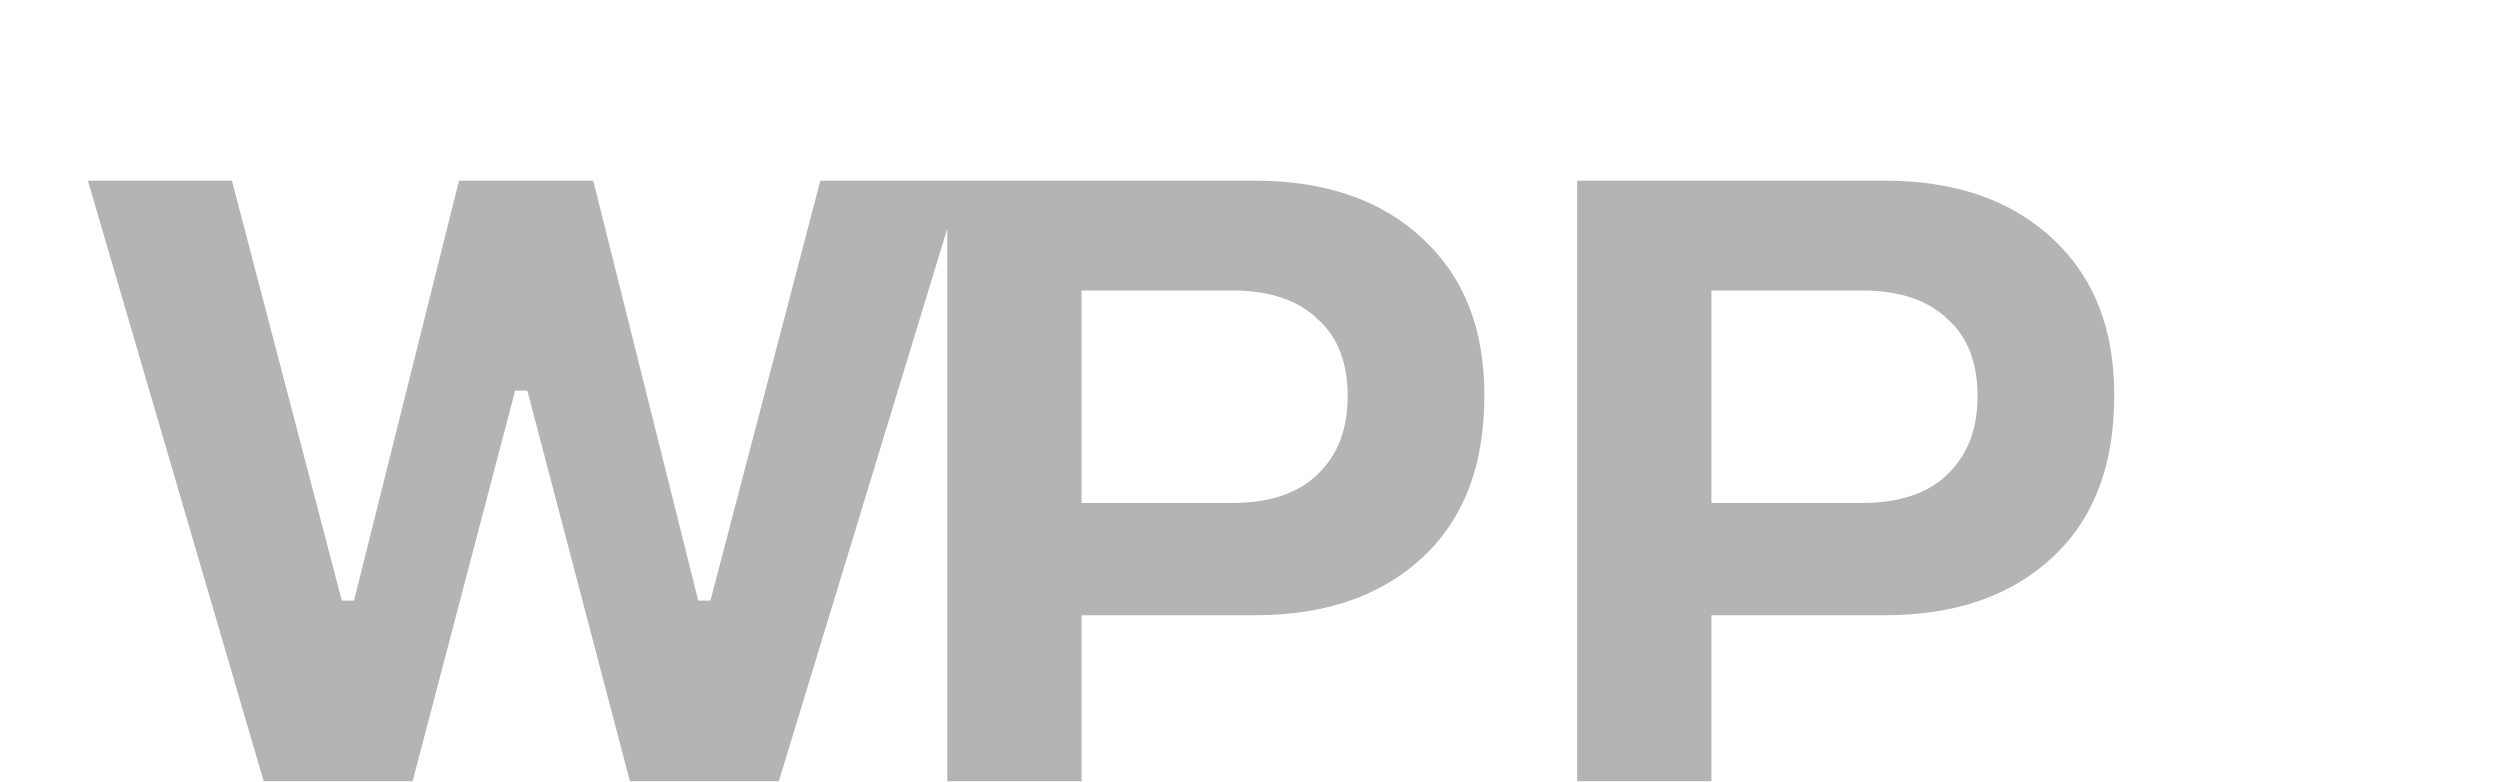
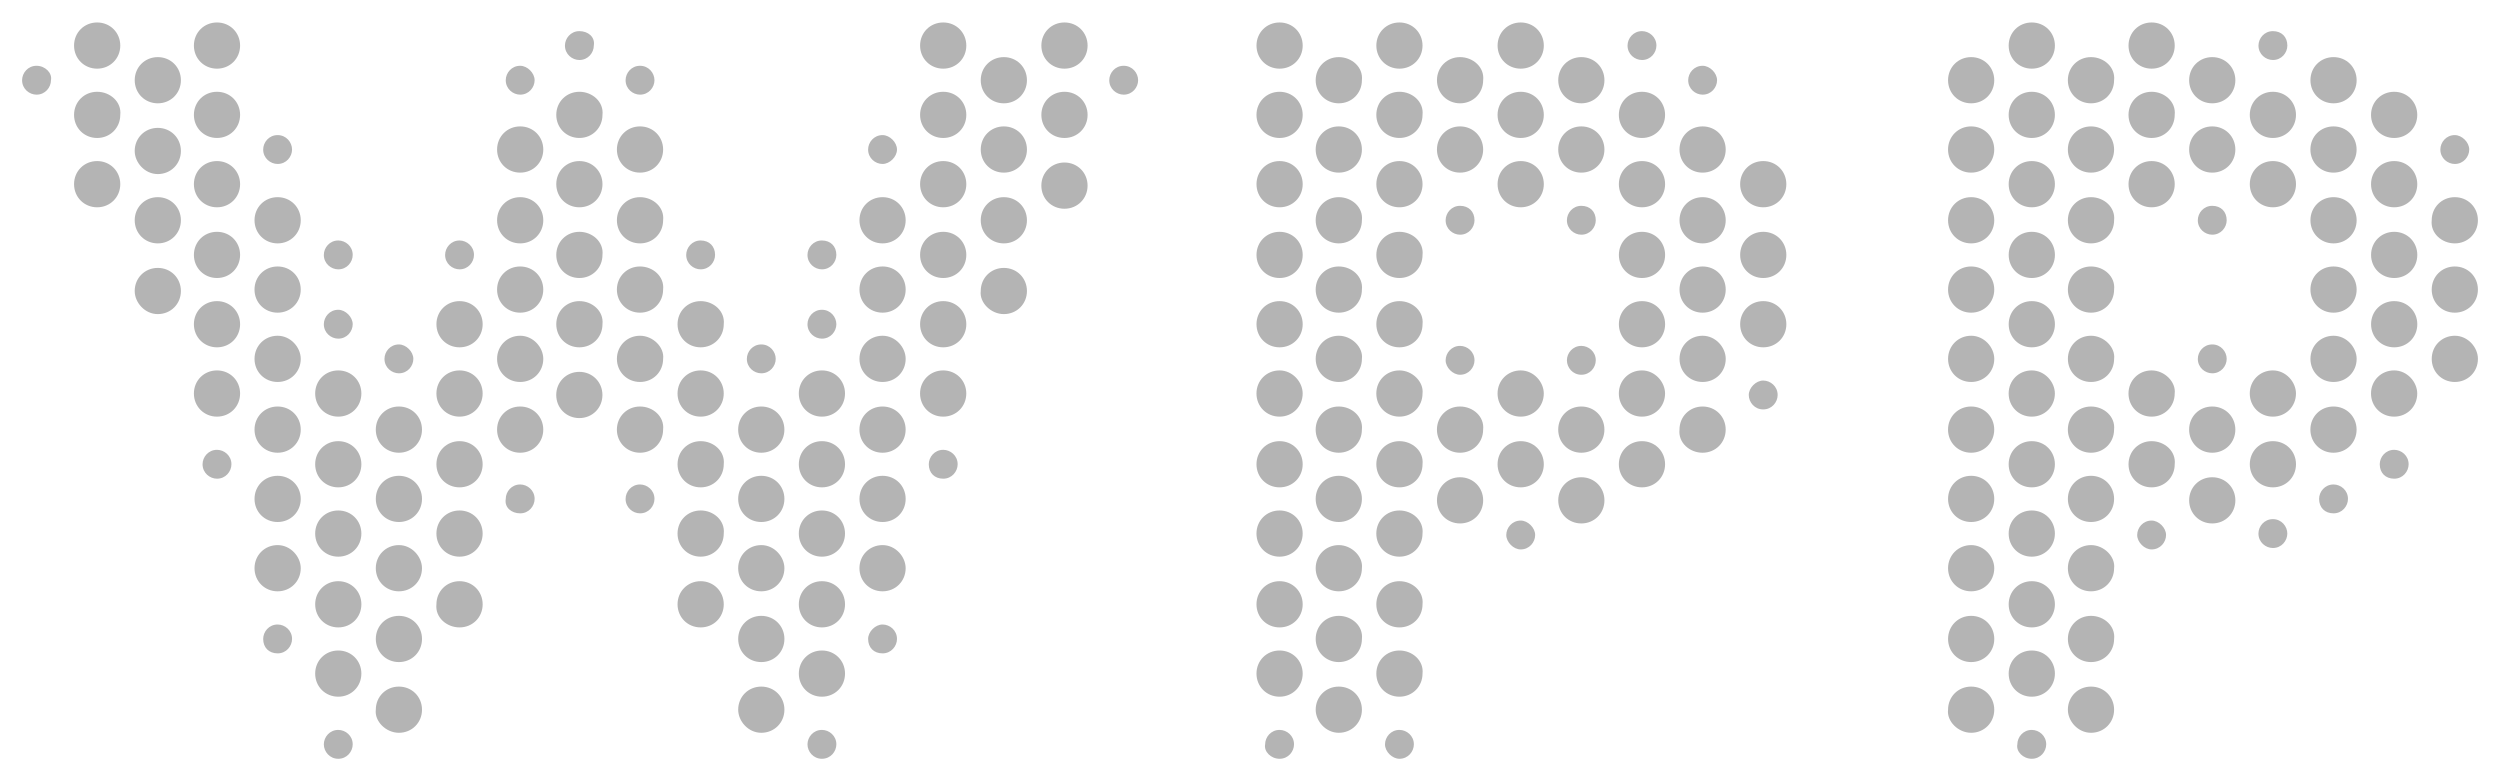
- <svg xmlns="http://www.w3.org/2000/svg" viewBox="0 0 1024 320" role="img" aria-label="WPP">
-   <path fill="#b4b4b4" d="M95 74l45 172h5l43-172h55l43 172h5l45-172h58l-75 246h-61l-42-160h-5l-42 160h-61L36 74h59zm419 0c29 0 52 8 69 24 17 16 25 37 25 64 0 28-8 50-25 66-17 16-40 24-69 24h-71v68h-55V74h126zm-71 132h62c15 0 27-4 35-12 8-8 12-18 12-32 0-13-4-24-12-31-8-8-20-12-35-12h-62v87zm329-132c29 0 52 8 69 24 17 16 25 37 25 64 0 28-8 50-25 66-17 16-40 24-69 24h-71v68h-55V74h126zm-71 132h62c15 0 27-4 35-12 8-8 12-18 12-32 0-13-4-24-12-31-8-8-20-12-35-12h-62v87z" />
+ <svg xmlns="http://www.w3.org/2000/svg" id="svg7447" version="1.1" width="1024" height="320" viewBox="-1.53 -1.53 173.16 54.06">
+   <defs id="defs7444" />
+   <path id="path6165" d="m 5.199,0 c -0.9,0 -1.6,0.7 -1.6,1.6 0,0.9 0.7,1.6 1.6,1.6 0.9,0 1.602,-0.7 1.602,-1.6 C 6.801,0.7 6.099,0 5.199,0 Z M 13.5,0 c -0.9,0 -1.6,0.7 -1.6,1.6 0,0.9 0.7,1.6 1.6,1.6 0.9,0 1.6,-0.7 1.6,-1.6 C 15.1,0.7 14.4,0 13.5,0 Z m 50.301,0 c -0.9,0 -1.602,0.7 -1.602,1.6 0,0.9 0.702,1.6 1.602,1.6 0.9,0 1.6,-0.7 1.6,-1.6 C 65.4,0.7 64.701,0 63.801,0 Z m 8.398,0 c -0.9,0 -1.6,0.7 -1.6,1.6 0,0.9 0.7,1.6 1.6,1.6 0.9,0 1.602,-0.7 1.602,-1.6 C 73.801,0.7 73.099,0 72.199,0 Z M 87.1,0 C 86.2,0 85.5,0.7 85.5,1.6 c 0,0.9 0.7,1.6 1.6,1.6 0.9,0 1.6,-0.7 1.6,-1.6 C 88.699,0.7 88,0 87.1,0 Z m 8.301,0 c -0.9,0 -1.6,0.7 -1.6,1.6 0,0.9 0.7,1.6 1.6,1.6 C 96.3,3.199 97,2.5 97,1.6 97,0.7 96.3,0 95.4,0 Z m 8.4,0 c -0.9,0 -1.602,0.7 -1.602,1.6 0,0.9 0.702,1.6 1.602,1.6 0.9,0 1.6,-0.7 1.6,-1.6 0,-0.9 -0.7,-1.6 -1.6,-1.6 z m 35.398,0 c -0.9,0 -1.6,0.7 -1.6,1.6 0,0.9 0.7,1.6 1.6,1.6 0.9,0 1.602,-0.7 1.602,-1.6 0,-0.9 -0.702,-1.6 -1.602,-1.6 z M 147.5,0 c -0.9,0 -1.6,0.7 -1.6,1.6 0,0.9 0.7,1.6 1.6,1.6 0.9,0 1.6,-0.7 1.6,-1.6 C 149.1,0.7 148.4,0 147.5,0 Z M 38.6,0.6 c -0.6,0 -1,0.5 -1,1 0,0.6 0.5,1 1,1 0.6,0 1,-0.5 1,-1 0.1,-0.6 -0.4,-1 -1,-1 z m 73.6,0 c -0.6,0 -1,0.5 -1,1 0,0.6 0.5,1 1,1 0.6,0 1,-0.5 1,-1 0,-0.6 -0.5,-1 -1,-1 z m 43.701,0 c -0.6,0 -1,0.5 -1,1 0,0.6 0.5,1 1,1 0.6,0 1,-0.5 1,-1 0,-0.6 -0.4,-1 -1,-1 z M 9.4,2.4 C 8.5,2.4 7.801,3.1 7.801,4 7.801,4.9 8.5,5.6 9.4,5.6 10.3,5.6 11,4.9 11,4 11,3.1 10.3,2.4 9.4,2.4 Z m 58.6,0 C 67.1,2.4 66.4,3.1 66.4,4 66.4,4.9 67.1,5.6 68,5.6 68.9,5.6 69.6,4.9 69.6,4 69.6,3.1 68.9,2.4 68,2.4 Z m 23.199,0 c -0.9,0 -1.6,0.7 -1.6,1.6 0,0.9 0.7,1.6 1.6,1.6 0.9,0 1.602,-0.7 1.602,-1.6 0.1,-0.9 -0.702,-1.6 -1.602,-1.6 z m 8.4,0 C 98.7,2.4 98,3.1 98,4 c 0,0.9 0.7,1.6 1.6,1.6 0.9,0 1.6,-0.7 1.6,-1.6 0.1,-0.9 -0.7,-1.6 -1.6,-1.6 z m 8.4,0 C 107.1,2.4 106.4,3.1 106.4,4 106.4,4.9 107.1,5.6 108,5.6 108.9,5.6 109.6,4.9 109.6,4 109.6,3.1 108.9,2.4 108,2.4 Z m 27,0 C 134.1,2.4 133.4,3.1 133.4,4 133.4,4.9 134.1,5.6 135,5.6 135.9,5.6 136.6,4.9 136.6,4 136.6,3.1 135.9,2.4 135,2.4 Z m 8.301,0 c -0.9,0 -1.602,0.7 -1.602,1.6 0,0.9 0.702,1.6 1.602,1.6 0.9,0 1.6,-0.7 1.6,-1.6 0.1,-0.9 -0.7,-1.6 -1.6,-1.6 z m 8.398,0 c -0.9,0 -1.6,0.7 -1.6,1.6 0,0.9 0.7,1.6 1.6,1.6 0.9,0 1.602,-0.7 1.602,-1.6 0,-0.9 -0.702,-1.6 -1.602,-1.6 z m 8.4,0 C 159.2,2.4 158.5,3.1 158.5,4 c 0,0.9 0.7,1.6 1.6,1.6 0.9,0 1.6,-0.7 1.6,-1.6 0,-0.9 -0.7,-1.6 -1.6,-1.6 z M 1,3 C 0.4,3 0,3.5 0,4 0,4.6 0.5,5 1,5 1.6,5 2,4.5 2,4 2.1,3.5 1.6,3 1,3 Z m 33.5,0 c -0.6,0 -1,0.5 -1,1 0,0.6 0.5,1 1,1 0.6,0 1,-0.5 1,-1 0,-0.5 -0.5,-1 -1,-1 z m 8.301,0 c -0.6,0 -1,0.5 -1,1 0,0.6 0.5,1 1,1 0.6,0 1,-0.5 1,-1 0,-0.5 -0.4,-1 -1,-1 z m 33.5,0 c -0.6,0 -1,0.5 -1,1 0,0.6 0.5,1 1,1 0.6,0 1,-0.5 1,-1 0,-0.5 -0.4,-1 -1,-1 z m 40.1,0 c -0.6,0 -1,0.5 -1,1 0,0.6 0.5,1 1,1 0.6,0 1,-0.5 1,-1 0,-0.5 -0.5,-1 -1,-1 z M 5.199,4.801 c -0.9,0 -1.6,0.7 -1.6,1.6 0,0.9 0.7,1.6 1.6,1.6 0.9,0 1.602,-0.7 1.602,-1.6 0.1,-0.9 -0.702,-1.6 -1.602,-1.6 z m 8.301,0 c -0.9,0 -1.6,0.7 -1.6,1.6 C 11.9,7.3 12.6,8 13.5,8 14.4,8 15.1,7.3 15.1,6.4 15.1,5.5 14.4,4.801 13.5,4.801 Z m 25.1,0 C 37.7,4.801 37,5.5 37,6.4 37,7.3 37.7,8 38.6,8 c 0.9,0 1.6,-0.7 1.6,-1.6 0.1,-0.9 -0.7,-1.6 -1.6,-1.6 z m 25.201,0 c -0.9,0 -1.602,0.7 -1.602,1.6 0,0.9 0.702,1.6 1.602,1.6 0.9,0 1.6,-0.7 1.6,-1.6 0,-0.9 -0.7,-1.6 -1.6,-1.6 z m 8.398,0 c -0.9,0 -1.6,0.7 -1.6,1.6 0,0.9 0.7,1.6 1.6,1.6 0.9,0 1.602,-0.7 1.602,-1.6 0,-0.9 -0.702,-1.6 -1.602,-1.6 z m 14.9,0 c -0.9,0 -1.6,0.7 -1.6,1.6 0,0.9 0.7,1.6 1.6,1.6 0.9,0 1.6,-0.7 1.6,-1.6 0,-0.9 -0.7,-1.6 -1.6,-1.6 z m 8.301,0 c -0.9,0 -1.6,0.7 -1.6,1.6 C 93.801,7.3 94.5,8 95.4,8 96.3,8 97,7.3 97,6.4 c 0.1,-0.9 -0.7,-1.6 -1.6,-1.6 z m 8.4,0 c -0.9,0 -1.602,0.7 -1.602,1.6 0,0.9 0.702,1.6 1.602,1.6 0.9,0 1.6,-0.7 1.6,-1.6 0,-0.9 -0.7,-1.6 -1.6,-1.6 z m 8.398,0 c -0.9,0 -1.6,0.7 -1.6,1.6 0,0.9 0.7,1.6 1.6,1.6 0.9,0 1.602,-0.7 1.602,-1.6 0,-0.9 -0.702,-1.6 -1.602,-1.6 z m 27,0 c -0.9,0 -1.6,0.7 -1.6,1.6 0,0.9 0.7,1.6 1.6,1.6 0.9,0 1.602,-0.7 1.602,-1.6 0,-0.9 -0.702,-1.6 -1.602,-1.6 z m 8.301,0 c -0.9,0 -1.6,0.7 -1.6,1.6 0,0.9 0.7,1.6 1.6,1.6 0.9,0 1.6,-0.7 1.6,-1.6 0.1,-0.9 -0.7,-1.6 -1.6,-1.6 z m 8.4,0 c -0.9,0 -1.6,0.7 -1.6,1.6 0,0.9 0.7,1.6 1.6,1.6 0.9,0 1.6,-0.7 1.6,-1.6 0,-0.9 -0.7,-1.6 -1.6,-1.6 z m 8.4,0 c -0.9,0 -1.602,0.7 -1.602,1.6 0,0.9 0.702,1.6 1.602,1.6 0.9,0 1.6,-0.7 1.6,-1.6 0,-0.9 -0.7,-1.6 -1.6,-1.6 z M 34.5,7.199 c -0.9,0 -1.6,0.702 -1.6,1.602 0,0.9 0.7,1.6 1.6,1.6 0.9,0 1.6,-0.7 1.6,-1.6 0,-0.9 -0.7,-1.602 -1.6,-1.602 z m 8.301,0 c -0.9,0 -1.602,0.702 -1.602,1.602 0,0.9 0.702,1.6 1.602,1.6 0.9,0 1.6,-0.7 1.6,-1.6 0,-0.9 -0.7,-1.602 -1.6,-1.602 z m 25.199,0 c -0.9,0 -1.6,0.702 -1.6,1.602 0,0.9 0.7,1.6 1.6,1.6 0.9,0 1.6,-0.7 1.6,-1.6 0,-0.9 -0.7,-1.602 -1.6,-1.602 z m 23.199,0 c -0.9,0 -1.6,0.702 -1.6,1.602 0,0.9 0.7,1.6 1.6,1.6 0.9,0 1.602,-0.7 1.602,-1.6 0,-0.9 -0.702,-1.602 -1.602,-1.602 z m 8.4,0 c -0.9,0 -1.6,0.702 -1.6,1.602 0,0.9 0.7,1.6 1.6,1.6 0.9,0 1.6,-0.7 1.6,-1.6 0,-0.9 -0.7,-1.602 -1.6,-1.602 z m 8.4,0 c -0.9,0 -1.6,0.702 -1.6,1.602 0,0.9 0.7,1.6 1.6,1.6 0.9,0 1.6,-0.7 1.6,-1.6 0,-0.9 -0.7,-1.602 -1.6,-1.602 z m 8.4,0 c -0.9,0 -1.6,0.702 -1.6,1.602 0,0.9 0.7,1.6 1.6,1.6 0.9,0 1.6,-0.7 1.6,-1.6 0,-0.9 -0.7,-1.602 -1.6,-1.602 z m 18.6,0 c -0.9,0 -1.6,0.702 -1.6,1.602 0,0.9 0.7,1.6 1.6,1.6 0.9,0 1.6,-0.7 1.6,-1.6 0,-0.9 -0.7,-1.602 -1.6,-1.602 z m 8.301,0 c -0.9,0 -1.602,0.702 -1.602,1.602 0,0.9 0.702,1.6 1.602,1.6 0.9,0 1.6,-0.7 1.6,-1.6 0,-0.9 -0.7,-1.602 -1.6,-1.602 z m 8.398,0 c -0.9,0 -1.6,0.702 -1.6,1.602 0,0.9 0.7,1.6 1.6,1.6 0.9,0 1.602,-0.7 1.602,-1.6 0,-0.9 -0.702,-1.602 -1.602,-1.602 z m 8.4,0 c -0.9,0 -1.6,0.702 -1.6,1.602 0,0.9 0.7,1.6 1.6,1.6 0.9,0 1.6,-0.7 1.6,-1.6 0,-0.9 -0.7,-1.602 -1.6,-1.602 z M 9.4,7.301 c -0.9,0 -1.6,0.7 -1.6,1.6 0,0.8 0.7,1.6 1.6,1.6 0.9,0 1.6,-0.7 1.6,-1.6 0,-0.9 -0.7,-1.6 -1.6,-1.6 z m 8.299,0.5 c -0.6,0 -1,0.5 -1,1 0,0.6 0.5,1 1,1 0.6,0 1,-0.5 1,-1 0,-0.5 -0.4,-1 -1,-1 z m 41.9,0 c -0.6,0 -1,0.5 -1,1 0,0.6 0.5,1 1,1 0.5,0 1,-0.5 1,-1 0,-0.5 -0.5,-1 -1,-1 z m 108.9,0 c -0.6,0 -1,0.5 -1,1 0,0.6 0.5,1 1,1 0.6,0 1,-0.5 1,-1 0,-0.5 -0.5,-1 -1,-1 z M 5.199,9.6 c -0.9,0 -1.6,0.7 -1.6,1.6 0,0.9 0.7,1.602 1.6,1.602 0.9,0 1.602,-0.702 1.602,-1.602 0,-0.9 -0.702,-1.6 -1.602,-1.6 z m 8.301,0 c -0.9,0 -1.6,0.7 -1.6,1.6 0,0.9 0.7,1.602 1.6,1.602 0.9,0 1.6,-0.702 1.6,-1.602 0,-0.9 -0.7,-1.6 -1.6,-1.6 z m 25.1,0 c -0.9,0 -1.6,0.7 -1.6,1.6 0,0.9 0.7,1.602 1.6,1.602 0.9,0 1.6,-0.702 1.6,-1.602 0,-0.9 -0.7,-1.6 -1.6,-1.6 z m 25.201,0 c -0.9,0 -1.602,0.7 -1.602,1.6 0,0.9 0.702,1.602 1.602,1.602 0.9,0 1.6,-0.702 1.6,-1.602 0,-0.9 -0.7,-1.6 -1.6,-1.6 z m 23.299,0 c -0.9,0 -1.6,0.7 -1.6,1.6 0,0.9 0.7,1.602 1.6,1.602 0.9,0 1.6,-0.702 1.6,-1.602 0,-0.9 -0.7,-1.6 -1.6,-1.6 z m 8.301,0 c -0.9,0 -1.6,0.7 -1.6,1.6 0,0.9 0.7,1.602 1.6,1.602 0.9,0 1.6,-0.702 1.6,-1.602 0,-0.9 -0.7,-1.6 -1.6,-1.6 z m 8.4,0 c -0.9,0 -1.602,0.7 -1.602,1.6 0,0.9 0.702,1.602 1.602,1.602 0.9,0 1.6,-0.702 1.6,-1.602 0,-0.9 -0.7,-1.6 -1.6,-1.6 z m 8.398,0 c -0.9,0 -1.6,0.7 -1.6,1.6 0,0.9 0.7,1.602 1.6,1.602 0.9,0 1.602,-0.702 1.602,-1.602 0,-0.9 -0.702,-1.6 -1.602,-1.6 z m 8.4,0 c -0.9,0 -1.6,0.7 -1.6,1.6 0,0.9 0.7,1.602 1.6,1.602 0.9,0 1.6,-0.702 1.6,-1.602 0,-0.9 -0.7,-1.6 -1.6,-1.6 z m 18.6,0 c -0.9,0 -1.6,0.7 -1.6,1.6 0,0.9 0.7,1.602 1.6,1.602 0.9,0 1.602,-0.702 1.602,-1.602 0,-0.9 -0.702,-1.6 -1.602,-1.6 z m 8.301,0 c -0.9,0 -1.6,0.7 -1.6,1.6 0,0.9 0.7,1.602 1.6,1.602 0.9,0 1.6,-0.702 1.6,-1.602 0,-0.9 -0.7,-1.6 -1.6,-1.6 z m 8.4,0 c -0.9,0 -1.6,0.7 -1.6,1.6 0,0.9 0.7,1.602 1.6,1.602 0.9,0 1.6,-0.702 1.6,-1.602 0,-0.9 -0.7,-1.6 -1.6,-1.6 z m 8.4,0 c -0.9,0 -1.602,0.7 -1.602,1.6 0,0.9 0.702,1.602 1.602,1.602 0.9,0 1.6,-0.702 1.6,-1.602 0,-0.9 -0.7,-1.6 -1.6,-1.6 z m -92.102,0.1 c -0.9,0 -1.6,0.702 -1.6,1.602 0,0.9 0.7,1.6 1.6,1.6 0.9,0 1.602,-0.7 1.602,-1.6 0,-0.9 -0.702,-1.602 -1.602,-1.602 z M 9.4,12.1 c -0.9,0 -1.6,0.7 -1.6,1.6 0,0.9 0.7,1.602 1.6,1.602 0.9,0 1.6,-0.702 1.6,-1.602 0,-0.9 -0.7,-1.6 -1.6,-1.6 z m 8.299,0 c -0.9,0 -1.6,0.7 -1.6,1.6 0,0.9 0.7,1.602 1.6,1.602 0.9,0 1.602,-0.702 1.602,-1.602 0,-0.9 -0.702,-1.6 -1.602,-1.6 z m 16.801,0 c -0.9,0 -1.6,0.7 -1.6,1.6 0,0.9 0.7,1.602 1.6,1.602 0.9,0 1.6,-0.702 1.6,-1.602 0,-0.9 -0.7,-1.6 -1.6,-1.6 z m 8.301,0 c -0.9,0 -1.602,0.7 -1.602,1.6 0,0.9 0.702,1.602 1.602,1.602 0.9,0 1.6,-0.702 1.6,-1.602 0.1,-0.9 -0.7,-1.6 -1.6,-1.6 z m 16.799,0 c -0.9,0 -1.6,0.7 -1.6,1.6 0,0.9 0.7,1.602 1.6,1.602 0.9,0 1.6,-0.702 1.6,-1.602 0,-0.9 -0.7,-1.6 -1.6,-1.6 z m 8.4,0 c -0.9,0 -1.6,0.7 -1.6,1.6 0,0.9 0.7,1.602 1.6,1.602 0.9,0 1.6,-0.702 1.6,-1.602 0,-0.9 -0.7,-1.6 -1.6,-1.6 z m 23.199,0 c -0.9,0 -1.6,0.7 -1.6,1.6 0,0.9 0.7,1.602 1.6,1.602 0.9,0 1.602,-0.702 1.602,-1.602 0.1,-0.9 -0.702,-1.6 -1.602,-1.6 z m 25.201,0 c -0.9,0 -1.6,0.7 -1.6,1.6 0,0.9 0.7,1.602 1.6,1.602 0.9,0 1.6,-0.702 1.6,-1.602 0,-0.9 -0.7,-1.6 -1.6,-1.6 z m 18.6,0 c -0.9,0 -1.6,0.7 -1.6,1.6 0,0.9 0.7,1.602 1.6,1.602 0.9,0 1.6,-0.702 1.6,-1.602 0,-0.9 -0.7,-1.6 -1.6,-1.6 z m 8.301,0 c -0.9,0 -1.602,0.7 -1.602,1.6 0,0.9 0.702,1.602 1.602,1.602 0.9,0 1.6,-0.702 1.6,-1.602 0.1,-0.9 -0.7,-1.6 -1.6,-1.6 z m 16.799,0 c -0.9,0 -1.6,0.7 -1.6,1.6 0,0.9 0.7,1.602 1.6,1.602 0.9,0 1.6,-0.702 1.6,-1.602 0,-0.9 -0.7,-1.6 -1.6,-1.6 z m 8.4,0 c -0.9,0 -1.6,0.7 -1.6,1.6 -0.1,0.9 0.7,1.602 1.6,1.602 0.9,0 1.6,-0.702 1.6,-1.602 0,-0.9 -0.7,-1.6 -1.6,-1.6 z m -68.9,0.6 c -0.6,0 -1,0.5 -1,1 0,0.6 0.5,1 1,1 0.6,0 1,-0.5 1,-1 0,-0.6 -0.4,-1 -1,-1 z m 8.4,0 c -0.6,0 -1,0.5 -1,1 0,0.6 0.5,1 1,1 0.6,0 1,-0.5 1,-1 0,-0.6 -0.4,-1 -1,-1 z m 43.699,0 c -0.6,0 -1,0.5 -1,1 0,0.6 0.5,1 1,1 0.6,0 1,-0.5 1,-1 0,-0.6 -0.4,-1 -1,-1 z M 13.5,14.5 c -0.9,0 -1.6,0.7 -1.6,1.6 0,0.9 0.7,1.6 1.6,1.6 0.9,0 1.6,-0.7 1.6,-1.6 C 15.1,15.2 14.4,14.5 13.5,14.5 Z m 25.1,0 C 37.7,14.5 37,15.2 37,16.1 c 0,0.9 0.7,1.6 1.6,1.6 0.9,0 1.6,-0.7 1.6,-1.6 0.1,-0.9 -0.7,-1.6 -1.6,-1.6 z m 25.201,0 c -0.9,0 -1.602,0.7 -1.602,1.6 0,0.9 0.702,1.6 1.602,1.6 0.9,0 1.6,-0.7 1.6,-1.6 0,-0.9 -0.7,-1.6 -1.6,-1.6 z m 23.299,0 c -0.9,0 -1.6,0.7 -1.6,1.6 0,0.9 0.7,1.6 1.6,1.6 0.9,0 1.6,-0.7 1.6,-1.6 0,-0.9 -0.7,-1.6 -1.6,-1.6 z m 8.301,0 c -0.9,0 -1.6,0.7 -1.6,1.6 0,0.9 0.7,1.6 1.6,1.6 0.9,0 1.6,-0.7 1.6,-1.6 C 97.1,15.2 96.3,14.5 95.4,14.5 Z m 16.799,0 c -0.9,0 -1.6,0.7 -1.6,1.6 0,0.9 0.7,1.6 1.6,1.6 0.9,0 1.602,-0.7 1.602,-1.6 0,-0.9 -0.702,-1.6 -1.602,-1.6 z m 8.4,0 c -0.9,0 -1.6,0.7 -1.6,1.6 0,0.9 0.7,1.6 1.6,1.6 0.9,0 1.6,-0.7 1.6,-1.6 0,-0.9 -0.7,-1.6 -1.6,-1.6 z m 18.6,0 c -0.9,0 -1.6,0.7 -1.6,1.6 0,0.9 0.7,1.6 1.6,1.6 0.9,0 1.602,-0.7 1.602,-1.6 0,-0.9 -0.702,-1.6 -1.602,-1.6 z m 25.102,0 c -0.9,0 -1.602,0.7 -1.602,1.6 0,0.9 0.702,1.6 1.602,1.6 0.9,0 1.6,-0.7 1.6,-1.6 0,-0.9 -0.7,-1.6 -1.6,-1.6 z M 21.9,15.1 c -0.6,0 -1,0.5 -1,1 0,0.6 0.5,1 1,1 0.6,0 1,-0.5 1,-1 0,-0.6 -0.5,-1 -1,-1 z m 8.4,0 c -0.6,0 -1,0.5 -1,1 0,0.6 0.5,1 1,1 0.6,0 1,-0.5 1,-1 0,-0.6 -0.5,-1 -1,-1 z m 16.699,0 c -0.6,0 -1,0.5 -1,1 0,0.6 0.5,1 1,1 0.6,0 1,-0.5 1,-1 0,-0.6 -0.4,-1 -1,-1 z m 8.4,0 c -0.6,0 -1,0.5 -1,1 0,0.6 0.5,1 1,1 0.6,0 1,-0.5 1,-1 0,-0.6 -0.4,-1 -1,-1 z m -37.701,1.801 c -0.9,0 -1.6,0.7 -1.6,1.6 0,0.9 0.7,1.6 1.6,1.6 0.9,0 1.602,-0.7 1.602,-1.6 0,-0.9 -0.702,-1.6 -1.602,-1.6 z m 16.801,0 c -0.9,0 -1.6,0.7 -1.6,1.6 0,0.9 0.7,1.6 1.6,1.6 0.9,0 1.6,-0.7 1.6,-1.6 0,-0.9 -0.7,-1.6 -1.6,-1.6 z m 8.301,0 c -0.9,0 -1.602,0.7 -1.602,1.6 0,0.9 0.702,1.6 1.602,1.6 0.9,0 1.6,-0.7 1.6,-1.6 0.1,-0.9 -0.7,-1.6 -1.6,-1.6 z m 16.799,0 C 58.7,16.9 58,17.6 58,18.5 c 0,0.9 0.7,1.6 1.6,1.6 0.9,0 1.6,-0.7 1.6,-1.6 0,-0.9 -0.7,-1.6 -1.6,-1.6 z m 31.6,0 c -0.9,0 -1.6,0.7 -1.6,1.6 0,0.9 0.7,1.6 1.6,1.6 0.9,0 1.602,-0.7 1.602,-1.6 0.1,-0.9 -0.702,-1.6 -1.602,-1.6 z m 25.201,0 c -0.9,0 -1.6,0.7 -1.6,1.6 0,0.9 0.7,1.6 1.6,1.6 0.9,0 1.6,-0.7 1.6,-1.6 0,-0.9 -0.7,-1.6 -1.6,-1.6 z m 18.6,0 c -0.9,0 -1.6,0.7 -1.6,1.6 0,0.9 0.7,1.6 1.6,1.6 0.9,0 1.6,-0.7 1.6,-1.6 0,-0.9 -0.7,-1.6 -1.6,-1.6 z m 8.301,0 c -0.9,0 -1.602,0.7 -1.602,1.6 0,0.9 0.702,1.6 1.602,1.6 0.9,0 1.6,-0.7 1.6,-1.6 0.1,-0.9 -0.7,-1.6 -1.6,-1.6 z m 16.799,0 c -0.9,0 -1.6,0.7 -1.6,1.6 0,0.9 0.7,1.6 1.6,1.6 0.9,0 1.6,-0.7 1.6,-1.6 0,-0.9 -0.7,-1.6 -1.6,-1.6 z m 8.4,0 c -0.9,0 -1.6,0.7 -1.6,1.6 0,0.9 0.7,1.6 1.6,1.6 0.9,0 1.6,-0.7 1.6,-1.6 0,-0.9 -0.7,-1.6 -1.6,-1.6 z M 9.4,17 c -0.9,0 -1.6,0.7 -1.6,1.6 0,0.8 0.7,1.6 1.6,1.6 0.9,0 1.6,-0.7 1.6,-1.6 0,-0.9 -0.7,-1.6 -1.6,-1.6 z m 58.6,0 c -0.9,0 -1.6,0.7 -1.6,1.6 -0.1,0.8 0.7,1.6 1.6,1.6 0.9,0 1.6,-0.7 1.6,-1.6 0,-0.9 -0.7,-1.6 -1.6,-1.6 z m -54.5,2.301 c -0.9,0 -1.6,0.7 -1.6,1.6 0,0.9 0.7,1.6 1.6,1.6 0.9,0 1.6,-0.7 1.6,-1.6 0,-0.9 -0.7,-1.6 -1.6,-1.6 z m 16.801,0 c -0.9,0 -1.602,0.7 -1.602,1.6 0,0.9 0.702,1.6 1.602,1.6 0.9,0 1.6,-0.7 1.6,-1.6 0,-0.9 -0.7,-1.6 -1.6,-1.6 z m 8.299,0 c -0.9,0 -1.6,0.7 -1.6,1.6 0,0.9 0.7,1.6 1.6,1.6 0.9,0 1.6,-0.7 1.6,-1.6 0.1,-0.9 -0.7,-1.6 -1.6,-1.6 z m 8.4,0 c -0.9,0 -1.6,0.7 -1.6,1.6 0,0.9 0.7,1.6 1.6,1.6 0.9,0 1.6,-0.7 1.6,-1.6 0.1,-0.9 -0.7,-1.6 -1.6,-1.6 z m 16.801,0 c -0.9,0 -1.602,0.7 -1.602,1.6 0,0.9 0.702,1.6 1.602,1.6 0.9,0 1.6,-0.7 1.6,-1.6 0,-0.9 -0.7,-1.6 -1.6,-1.6 z m 23.299,0 c -0.9,0 -1.6,0.7 -1.6,1.6 0,0.9 0.7,1.6 1.6,1.6 0.9,0 1.6,-0.7 1.6,-1.6 0,-0.9 -0.7,-1.6 -1.6,-1.6 z m 8.301,0 c -0.9,0 -1.6,0.7 -1.6,1.6 0,0.9 0.7,1.6 1.6,1.6 0.9,0 1.6,-0.7 1.6,-1.6 0.1,-0.9 -0.7,-1.6 -1.6,-1.6 z m 16.799,0 c -0.9,0 -1.6,0.7 -1.6,1.6 0,0.9 0.7,1.6 1.6,1.6 0.9,0 1.602,-0.7 1.602,-1.6 0,-0.9 -0.702,-1.6 -1.602,-1.6 z m 8.4,0 c -0.9,0 -1.6,0.7 -1.6,1.6 0,0.9 0.7,1.6 1.6,1.6 0.9,0 1.6,-0.7 1.6,-1.6 0,-0.9 -0.7,-1.6 -1.6,-1.6 z m 18.6,0 c -0.9,0 -1.6,0.7 -1.6,1.6 0,0.9 0.7,1.6 1.6,1.6 0.9,0 1.602,-0.7 1.602,-1.6 0,-0.9 -0.702,-1.6 -1.602,-1.6 z m 25.102,0 c -0.9,0 -1.602,0.7 -1.602,1.6 0,0.9 0.702,1.6 1.602,1.6 0.9,0 1.6,-0.7 1.6,-1.6 0,-0.9 -0.7,-1.6 -1.6,-1.6 z M 21.9,19.9 c -0.6,0 -1,0.5 -1,1 0,0.6 0.5,1 1,1 0.6,0 1,-0.5 1,-1 0,-0.5 -0.5,-1 -1,-1 z m 33.5,0 c -0.6,0 -1,0.5 -1,1 0,0.6 0.5,1 1,1 0.6,0 1,-0.5 1,-1 0,-0.5 -0.4,-1 -1,-1 z m -37.701,1.799 c -0.9,0 -1.6,0.702 -1.6,1.602 0,0.9 0.7,1.6 1.6,1.6 0.9,0 1.602,-0.7 1.602,-1.6 0,-0.8 -0.702,-1.602 -1.602,-1.602 z m 16.801,0 c -0.9,0 -1.6,0.702 -1.6,1.602 0,0.9 0.7,1.6 1.6,1.6 0.9,0 1.6,-0.7 1.6,-1.6 0,-0.8 -0.7,-1.602 -1.6,-1.602 z m 8.301,0 c -0.9,0 -1.602,0.702 -1.602,1.602 0,0.9 0.702,1.6 1.602,1.6 0.9,0 1.6,-0.7 1.6,-1.6 0.1,-0.8 -0.7,-1.602 -1.6,-1.602 z m 16.799,0 c -0.9,0 -1.6,0.702 -1.6,1.602 0,0.9 0.7,1.6 1.6,1.6 0.9,0 1.6,-0.7 1.6,-1.6 0,-0.8 -0.7,-1.602 -1.6,-1.602 z m 31.6,0 c -0.9,0 -1.6,0.702 -1.6,1.602 0,0.9 0.7,1.6 1.6,1.6 0.9,0 1.602,-0.7 1.602,-1.6 0.1,-0.8 -0.702,-1.602 -1.602,-1.602 z m 25.201,0 c -0.9,0 -1.6,0.702 -1.6,1.602 0,0.9 0.7,1.6 1.6,1.6 0.9,0 1.6,-0.7 1.6,-1.6 0,-0.8 -0.7,-1.602 -1.6,-1.602 z m 18.6,0 c -0.9,0 -1.6,0.702 -1.6,1.602 0,0.9 0.7,1.6 1.6,1.6 0.9,0 1.6,-0.7 1.6,-1.6 0,-0.8 -0.7,-1.602 -1.6,-1.602 z m 8.301,0 c -0.9,0 -1.602,0.702 -1.602,1.602 0,0.9 0.702,1.6 1.602,1.6 0.9,0 1.6,-0.7 1.6,-1.6 0.1,-0.8 -0.7,-1.602 -1.6,-1.602 z m 16.799,0 c -0.9,0 -1.6,0.702 -1.6,1.602 0,0.9 0.7,1.6 1.6,1.6 0.9,0 1.6,-0.7 1.6,-1.6 0,-0.8 -0.7,-1.602 -1.6,-1.602 z m 8.4,0 c -0.9,0 -1.6,0.702 -1.6,1.602 0,0.9 0.7,1.6 1.6,1.6 0.9,0 1.6,-0.7 1.6,-1.6 0,-0.8 -0.7,-1.602 -1.6,-1.602 z M 26.1,22.301 c -0.6,0 -1,0.5 -1,1 0,0.6 0.5,1 1,1 0.6,0 1,-0.5 1,-1 0,-0.5 -0.5,-1 -1,-1 z m 25.1,0 c -0.6,0 -1,0.5 -1,1 0,0.6 0.5,1 1,1 0.6,0 1,-0.5 1,-1 0,-0.5 -0.4,-1 -1,-1 z m 100.5,0 c -0.6,0 -1,0.5 -1,1 0,0.6 0.5,1 1,1 0.6,0 1,-0.5 1,-1 0,-0.5 -0.4,-1 -1,-1 z m -52.1,0.1 c -0.6,0 -1,0.5 -1,1 0,0.5 0.5,1 1,1 0.6,0 1,-0.5 1,-1 0,-0.6 -0.5,-1 -1,-1 z m 8.4,0 c -0.6,0 -1,0.5 -1,1 0,0.5 0.4,1 1,1 0.6,0 1,-0.5 1,-1 0,-0.6 -0.5,-1 -1,-1 z m -94.5,1.699 c -0.9,0 -1.6,0.7 -1.6,1.6 0,0.9 0.7,1.602 1.6,1.602 0.9,0 1.6,-0.702 1.6,-1.602 0,-0.9 -0.7,-1.6 -1.6,-1.6 z m 8.4,0 c -0.9,0 -1.6,0.7 -1.6,1.6 0,0.9 0.7,1.602 1.6,1.602 0.9,0 1.6,-0.702 1.6,-1.602 0,-0.9 -0.7,-1.6 -1.6,-1.6 z m 8.4,0 c -0.9,0 -1.602,0.7 -1.602,1.6 0,0.9 0.702,1.602 1.602,1.602 0.9,0 1.6,-0.702 1.6,-1.602 0,-0.9 -0.7,-1.6 -1.6,-1.6 z m 16.699,0 c -0.9,0 -1.6,0.7 -1.6,1.6 0,0.9 0.7,1.602 1.6,1.602 0.9,0 1.6,-0.702 1.6,-1.602 0,-0.9 -0.7,-1.6 -1.6,-1.6 z m 8.4,0 c -0.9,0 -1.6,0.7 -1.6,1.6 0,0.9 0.7,1.602 1.6,1.602 0.9,0 1.6,-0.702 1.6,-1.602 0,-0.9 -0.7,-1.6 -1.6,-1.6 z m 8.4,0 c -0.9,0 -1.602,0.7 -1.602,1.6 0,0.9 0.702,1.602 1.602,1.602 0.9,0 1.6,-0.702 1.6,-1.602 0,-0.9 -0.7,-1.6 -1.6,-1.6 z m 23.299,0 c -0.9,0 -1.6,0.7 -1.6,1.6 0,0.9 0.7,1.602 1.6,1.602 0.9,0 1.6,-0.702 1.6,-1.602 0,-0.8 -0.7,-1.6 -1.6,-1.6 z m 8.301,0 c -0.9,0 -1.6,0.7 -1.6,1.6 0,0.9 0.7,1.602 1.6,1.602 0.9,0 1.6,-0.702 1.6,-1.602 0.1,-0.8 -0.7,-1.6 -1.6,-1.6 z m 8.4,0 c -0.9,0 -1.602,0.7 -1.602,1.6 0,0.9 0.702,1.602 1.602,1.602 0.9,0 1.6,-0.702 1.6,-1.602 0,-0.8 -0.7,-1.6 -1.6,-1.6 z m 8.398,0 c -0.9,0 -1.6,0.7 -1.6,1.6 0,0.9 0.7,1.602 1.6,1.602 0.9,0 1.602,-0.702 1.602,-1.602 0,-0.8 -0.702,-1.6 -1.602,-1.6 z m 27,0 c -0.9,0 -1.6,0.7 -1.6,1.6 0,0.9 0.7,1.602 1.6,1.602 0.9,0 1.602,-0.702 1.602,-1.602 0,-0.8 -0.702,-1.6 -1.602,-1.6 z m 8.301,0 c -0.9,0 -1.6,0.7 -1.6,1.6 0,0.9 0.7,1.602 1.6,1.602 0.9,0 1.6,-0.702 1.6,-1.602 0.1,-0.8 -0.7,-1.6 -1.6,-1.6 z m 8.4,0 c -0.9,0 -1.6,0.7 -1.6,1.6 0,0.9 0.7,1.602 1.6,1.602 0.9,0 1.6,-0.702 1.6,-1.602 0,-0.8 -0.7,-1.6 -1.6,-1.6 z m 8.4,0 c -0.9,0 -1.602,0.7 -1.602,1.6 0,0.9 0.702,1.602 1.602,1.602 0.9,0 1.6,-0.702 1.6,-1.602 0,-0.8 -0.7,-1.6 -1.6,-1.6 z m -125.701,0.1 c -0.9,0 -1.6,0.702 -1.6,1.602 0,0.9 0.7,1.6 1.6,1.6 0.9,0 1.6,-0.7 1.6,-1.6 0,-0.9 -0.7,-1.602 -1.6,-1.602 z m 82,0.602 c -0.5,0 -1,0.5 -1,1 0,0.5 0.4,1 1,1 0.6,0 1,-0.5 1,-1 0,-0.6 -0.5,-1 -1,-1 z M 17.699,26.6 c -0.9,0 -1.6,0.7 -1.6,1.6 0,0.9 0.7,1.602 1.6,1.602 0.9,0 1.602,-0.702 1.602,-1.602 0,-0.9 -0.702,-1.6 -1.602,-1.6 z m 8.4,0 c -0.9,0 -1.6,0.7 -1.6,1.6 0,0.9 0.7,1.602 1.6,1.602 0.9,0 1.6,-0.702 1.6,-1.602 0,-0.9 -0.7,-1.6 -1.6,-1.6 z m 8.4,0 c -0.9,0 -1.6,0.7 -1.6,1.6 0,0.9 0.7,1.602 1.6,1.602 0.9,0 1.6,-0.702 1.6,-1.602 0,-0.9 -0.7,-1.6 -1.6,-1.6 z m 8.301,0 c -0.9,0 -1.602,0.7 -1.602,1.6 0,0.9 0.702,1.602 1.602,1.602 0.9,0 1.6,-0.702 1.6,-1.602 0.1,-0.9 -0.7,-1.6 -1.6,-1.6 z m 8.398,0 c -0.9,0 -1.6,0.7 -1.6,1.6 0,0.9 0.7,1.602 1.6,1.602 0.9,0 1.602,-0.702 1.602,-1.602 0,-0.9 -0.702,-1.6 -1.602,-1.6 z m 8.4,0 c -0.9,0 -1.6,0.7 -1.6,1.6 0,0.9 0.7,1.602 1.6,1.602 0.9,0 1.6,-0.702 1.6,-1.602 0,-0.9 -0.7,-1.6 -1.6,-1.6 z m 31.6,0 c -0.9,0 -1.6,0.7 -1.6,1.6 0,0.9 0.7,1.602 1.6,1.602 0.9,0 1.602,-0.702 1.602,-1.602 0.1,-0.9 -0.702,-1.6 -1.602,-1.6 z m 8.4,0 c -0.9,0 -1.6,0.7 -1.6,1.6 0,0.9 0.7,1.602 1.6,1.602 0.9,0 1.6,-0.702 1.6,-1.602 0.1,-0.9 -0.7,-1.6 -1.6,-1.6 z m 8.4,0 c -0.9,0 -1.6,0.7 -1.6,1.6 0,0.9 0.7,1.602 1.6,1.602 0.9,0 1.6,-0.702 1.6,-1.602 0,-0.9 -0.7,-1.6 -1.6,-1.6 z m 8.4,0 c -0.9,0 -1.6,0.7 -1.6,1.6 -0.1,0.9 0.7,1.602 1.6,1.602 0.9,0 1.6,-0.702 1.6,-1.602 0,-0.9 -0.7,-1.6 -1.6,-1.6 z m 18.6,0 c -0.9,0 -1.6,0.7 -1.6,1.6 0,0.9 0.7,1.602 1.6,1.602 0.9,0 1.6,-0.702 1.6,-1.602 0,-0.9 -0.7,-1.6 -1.6,-1.6 z m 8.301,0 c -0.9,0 -1.602,0.7 -1.602,1.6 0,0.9 0.702,1.602 1.602,1.602 0.9,0 1.6,-0.702 1.6,-1.602 0.1,-0.9 -0.7,-1.6 -1.6,-1.6 z m 8.398,0 c -0.9,0 -1.6,0.7 -1.6,1.6 0,0.9 0.7,1.602 1.6,1.602 0.9,0 1.602,-0.702 1.602,-1.602 0,-0.9 -0.702,-1.6 -1.602,-1.6 z m 8.4,0 c -0.9,0 -1.6,0.7 -1.6,1.6 0,0.9 0.7,1.602 1.6,1.602 0.9,0 1.6,-0.702 1.6,-1.602 0,-0.9 -0.7,-1.6 -1.6,-1.6 z M 21.9,29 c -0.9,0 -1.6,0.7 -1.6,1.6 0,0.9 0.7,1.6 1.6,1.6 0.9,0 1.6,-0.7 1.6,-1.6 C 23.5,29.7 22.8,29 21.9,29 Z m 8.4,0 c -0.9,0 -1.602,0.7 -1.602,1.6 0,0.9 0.702,1.6 1.602,1.6 0.9,0 1.6,-0.7 1.6,-1.6 C 31.9,29.7 31.201,29 30.301,29 Z M 47,29 c -0.9,0 -1.6,0.7 -1.6,1.6 0,0.9 0.7,1.6 1.6,1.6 0.9,0 1.6,-0.7 1.6,-1.6 C 48.7,29.7 47.9,29 47,29 Z m 8.4,0 c -0.9,0 -1.6,0.7 -1.6,1.6 0,0.9 0.7,1.6 1.6,1.6 0.9,0 1.6,-0.7 1.6,-1.6 C 57,29.7 56.3,29 55.4,29 Z m 31.699,0 c -0.9,0 -1.6,0.7 -1.6,1.6 0,0.9 0.7,1.6 1.6,1.6 0.9,0 1.6,-0.7 1.6,-1.6 0,-0.9 -0.7,-1.6 -1.6,-1.6 z m 8.301,0 c -0.9,0 -1.6,0.7 -1.6,1.6 0,0.9 0.7,1.6 1.6,1.6 0.9,0 1.6,-0.7 1.6,-1.6 C 97.1,29.7 96.3,29 95.4,29 Z m 8.4,0 c -0.9,0 -1.602,0.7 -1.602,1.6 0,0.9 0.702,1.6 1.602,1.6 0.9,0 1.6,-0.7 1.6,-1.6 0,-0.9 -0.7,-1.6 -1.6,-1.6 z m 8.398,0 c -0.9,0 -1.6,0.7 -1.6,1.6 0,0.9 0.7,1.6 1.6,1.6 0.9,0 1.602,-0.7 1.602,-1.6 0,-0.9 -0.702,-1.6 -1.602,-1.6 z m 27,0 c -0.9,0 -1.6,0.7 -1.6,1.6 0,0.9 0.7,1.6 1.6,1.6 0.9,0 1.602,-0.7 1.602,-1.6 0,-0.9 -0.702,-1.6 -1.602,-1.6 z M 147.5,29 c -0.9,0 -1.6,0.7 -1.6,1.6 0,0.9 0.7,1.6 1.6,1.6 0.9,0 1.6,-0.7 1.6,-1.6 C 149.2,29.7 148.4,29 147.5,29 Z m 8.4,0 c -0.9,0 -1.6,0.7 -1.6,1.6 0,0.9 0.7,1.6 1.6,1.6 0.9,0 1.6,-0.7 1.6,-1.6 C 157.5,29.7 156.8,29 155.9,29 Z M 13.5,29.6 c -0.6,0 -1,0.5 -1,1 0,0.6 0.5,1 1,1 0.6,0 1,-0.5 1,-1 0,-0.6 -0.5,-1 -1,-1 z m 50.301,0 c -0.6,0 -1,0.5 -1,1 0,0.6 0.4,1 1,1 0.6,0 1,-0.5 1,-1 0,-0.6 -0.5,-1 -1,-1 z m 100.5,0 c -0.6,0 -1,0.5 -1,1 0,0.6 0.4,1 1,1 0.6,0 1,-0.5 1,-1 0,-0.6 -0.5,-1 -1,-1 z M 17.699,31.4 c -0.9,0 -1.6,0.7 -1.6,1.6 0,0.9 0.7,1.6 1.6,1.6 0.9,0 1.602,-0.7 1.602,-1.6 0,-0.9 -0.702,-1.6 -1.602,-1.6 z m 8.4,0 C 25.2,31.4 24.5,32.1 24.5,33 c 0,0.9 0.7,1.6 1.6,1.6 0.9,0 1.6,-0.7 1.6,-1.6 0,-0.9 -0.7,-1.6 -1.6,-1.6 z m 25.1,0 c -0.9,0 -1.6,0.7 -1.6,1.6 0,0.9 0.7,1.6 1.6,1.6 0.9,0 1.602,-0.7 1.602,-1.6 0,-0.9 -0.702,-1.6 -1.602,-1.6 z m 8.4,0 C 58.7,31.4 58,32.1 58,33 c 0,0.9 0.7,1.6 1.6,1.6 0.9,0 1.6,-0.7 1.6,-1.6 0,-0.9 -0.7,-1.6 -1.6,-1.6 z m 31.6,0 c -0.9,0 -1.6,0.7 -1.6,1.6 0,0.9 0.7,1.6 1.6,1.6 0.9,0 1.602,-0.7 1.602,-1.6 0,-0.9 -0.702,-1.6 -1.602,-1.6 z m 43.801,0 c -0.9,0 -1.6,0.7 -1.6,1.6 0,0.9 0.7,1.6 1.6,1.6 0.9,0 1.6,-0.7 1.6,-1.6 0,-0.9 -0.7,-1.6 -1.6,-1.6 z m 8.301,0 c -0.9,0 -1.602,0.7 -1.602,1.6 0,0.9 0.702,1.6 1.602,1.6 0.9,0 1.6,-0.7 1.6,-1.6 0,-0.9 -0.7,-1.6 -1.6,-1.6 z M 99.6,31.5 C 98.7,31.5 98,32.2 98,33.1 c 0,0.9 0.7,1.6 1.6,1.6 0.9,0 1.6,-0.7 1.6,-1.6 0,-0.9 -0.7,-1.6 -1.6,-1.6 z M 108,31.5 c -0.9,0 -1.6,0.7 -1.6,1.6 0,0.9 0.7,1.6 1.6,1.6 0.9,0 1.6,-0.7 1.6,-1.6 C 109.6,32.2 108.9,31.5 108,31.5 Z m 43.699,0 c -0.9,0 -1.6,0.7 -1.6,1.6 0,0.9 0.7,1.6 1.6,1.6 0.9,0 1.602,-0.7 1.602,-1.6 0,-0.9 -0.702,-1.6 -1.602,-1.6 z M 34.5,32 c -0.6,0 -1,0.5 -1,1 -0.1,0.6 0.4,1 1,1 0.6,0 1,-0.5 1,-1 0,-0.6 -0.5,-1 -1,-1 z m 8.301,0 c -0.6,0 -1,0.5 -1,1 0,0.6 0.5,1 1,1 0.6,0 1,-0.5 1,-1 0,-0.6 -0.5,-1 -1,-1 z m 117.299,0 c -0.6,0 -1,0.5 -1,1 0,0.6 0.4,1 1,1 0.6,0 1,-0.5 1,-1 0,-0.6 -0.5,-1 -1,-1 z M 21.9,33.801 c -0.9,0 -1.6,0.7 -1.6,1.6 0,0.9 0.7,1.6 1.6,1.6 0.9,0 1.6,-0.7 1.6,-1.6 0,-0.9 -0.7,-1.6 -1.6,-1.6 z m 8.4,0 c -0.9,0 -1.602,0.7 -1.602,1.6 0,0.9 0.702,1.6 1.602,1.6 0.9,0 1.6,-0.7 1.6,-1.6 0,-0.9 -0.7,-1.6 -1.6,-1.6 z m 16.699,0 c -0.9,0 -1.6,0.7 -1.6,1.6 C 45.4,36.3 46.1,37 47,37 c 0.9,0 1.6,-0.7 1.6,-1.6 0.1,-0.9 -0.7,-1.6 -1.6,-1.6 z m 8.4,0 c -0.9,0 -1.6,0.7 -1.6,1.6 0,0.9 0.7,1.6 1.6,1.6 0.9,0 1.6,-0.7 1.6,-1.6 0,-0.9 -0.7,-1.6 -1.6,-1.6 z m 31.699,0 c -0.9,0 -1.6,0.7 -1.6,1.6 0,0.9 0.7,1.6 1.6,1.6 0.9,0 1.6,-0.7 1.6,-1.6 0,-0.9 -0.7,-1.6 -1.6,-1.6 z m 8.301,0 c -0.9,0 -1.6,0.7 -1.6,1.6 0,0.9 0.7,1.6 1.6,1.6 0.9,0 1.6,-0.7 1.6,-1.6 0.1,-0.9 -0.7,-1.6 -1.6,-1.6 z m 43.799,0 c -0.9,0 -1.6,0.7 -1.6,1.6 0,0.9 0.7,1.6 1.6,1.6 0.9,0 1.602,-0.7 1.602,-1.6 0,-0.9 -0.702,-1.6 -1.602,-1.6 z m 16.701,0.6 c -0.6,0 -1,0.5 -1,1 0,0.6 0.5,1 1,1 0.6,0 1,-0.5 1,-1 0,-0.5 -0.4,-1 -1,-1 z M 103.801,34.5 c -0.6,0 -1,0.5 -1,1 0,0.5 0.5,1 1,1 0.6,0 1,-0.5 1,-1 0,-0.5 -0.5,-1 -1,-1 z m 43.699,0 c -0.6,0 -1,0.5 -1,1 0,0.5 0.5,1 1,1 0.6,0 1,-0.5 1,-1 0,-0.5 -0.5,-1 -1,-1 z M 17.699,36.199 c -0.9,0 -1.6,0.702 -1.6,1.602 0,0.9 0.7,1.6 1.6,1.6 0.9,0 1.602,-0.7 1.602,-1.6 0,-0.8 -0.702,-1.602 -1.602,-1.602 z m 8.4,0 c -0.9,0 -1.6,0.702 -1.6,1.602 0,0.9 0.7,1.6 1.6,1.6 0.9,0 1.6,-0.7 1.6,-1.6 0,-0.8 -0.7,-1.602 -1.6,-1.602 z m 25.1,0 c -0.9,0 -1.6,0.702 -1.6,1.602 0,0.9 0.7,1.6 1.6,1.6 0.9,0 1.602,-0.7 1.602,-1.6 0,-0.8 -0.702,-1.602 -1.602,-1.602 z m 8.4,0 c -0.9,0 -1.6,0.702 -1.6,1.602 0,0.9 0.7,1.6 1.6,1.6 0.9,0 1.6,-0.7 1.6,-1.6 0,-0.8 -0.7,-1.602 -1.6,-1.602 z m 31.6,0 c -0.9,0 -1.6,0.702 -1.6,1.602 0,0.9 0.7,1.6 1.6,1.6 0.9,0 1.602,-0.7 1.602,-1.6 0.1,-0.8 -0.702,-1.602 -1.602,-1.602 z m 43.801,0 c -0.9,0 -1.6,0.702 -1.6,1.602 0,0.9 0.7,1.6 1.6,1.6 0.9,0 1.6,-0.7 1.6,-1.6 0,-0.8 -0.7,-1.602 -1.6,-1.602 z m 8.301,0 c -0.9,0 -1.602,0.702 -1.602,1.602 0,0.9 0.702,1.6 1.602,1.6 0.9,0 1.6,-0.7 1.6,-1.6 0.1,-0.8 -0.7,-1.602 -1.6,-1.602 z m -121.4,2.5 c -0.9,0 -1.6,0.702 -1.6,1.602 0,0.9 0.7,1.6 1.6,1.6 0.9,0 1.6,-0.7 1.6,-1.6 0,-0.9 -0.7,-1.602 -1.6,-1.602 z m 8.4,0 c -0.9,0 -1.602,0.702 -1.602,1.602 -0.1,0.9 0.702,1.6 1.602,1.6 0.9,0 1.6,-0.7 1.6,-1.6 0,-0.9 -0.7,-1.602 -1.6,-1.602 z m 16.699,0 c -0.9,0 -1.6,0.702 -1.6,1.602 0,0.9 0.7,1.6 1.6,1.6 0.9,0 1.6,-0.7 1.6,-1.6 0,-0.9 -0.7,-1.602 -1.6,-1.602 z m 8.4,0 c -0.9,0 -1.6,0.702 -1.6,1.602 0,0.9 0.7,1.6 1.6,1.6 0.9,0 1.6,-0.7 1.6,-1.6 0,-0.9 -0.7,-1.602 -1.6,-1.602 z m 31.699,0 c -0.9,0 -1.6,0.702 -1.6,1.602 0,0.9 0.7,1.6 1.6,1.6 0.9,0 1.6,-0.7 1.6,-1.6 0,-0.9 -0.7,-1.602 -1.6,-1.602 z m 8.301,0 c -0.9,0 -1.6,0.702 -1.6,1.602 0,0.9 0.7,1.6 1.6,1.6 0.9,0 1.6,-0.7 1.6,-1.6 0.1,-0.9 -0.7,-1.602 -1.6,-1.602 z m 43.799,0 c -0.9,0 -1.6,0.702 -1.6,1.602 0,0.9 0.7,1.6 1.6,1.6 0.9,0 1.602,-0.7 1.602,-1.6 0,-0.9 -0.702,-1.602 -1.602,-1.602 z M 26.1,41.1 c -0.9,0 -1.6,0.7 -1.6,1.6 0,0.9 0.7,1.602 1.6,1.602 0.9,0 1.6,-0.702 1.6,-1.602 0,-0.9 -0.7,-1.6 -1.6,-1.6 z m 25.1,0 c -0.9,0 -1.6,0.7 -1.6,1.6 0,0.9 0.7,1.602 1.6,1.602 0.9,0 1.602,-0.702 1.602,-1.602 0,-0.9 -0.702,-1.6 -1.602,-1.6 z m 40,0 c -0.9,0 -1.6,0.7 -1.6,1.6 0,0.9 0.7,1.602 1.6,1.602 0.9,0 1.602,-0.702 1.602,-1.602 0.1,-0.9 -0.702,-1.6 -1.602,-1.6 z m 43.801,0 c -0.9,0 -1.6,0.7 -1.6,1.6 0,0.9 0.7,1.602 1.6,1.602 0.9,0 1.6,-0.702 1.6,-1.602 0,-0.9 -0.7,-1.6 -1.6,-1.6 z m 8.301,0 c -0.9,0 -1.602,0.7 -1.602,1.6 0,0.9 0.702,1.602 1.602,1.602 0.9,0 1.6,-0.702 1.6,-1.602 0.1,-0.9 -0.7,-1.6 -1.6,-1.6 z M 17.699,41.699 c -0.6,0 -1,0.5 -1,1 0,0.6 0.4,1 1,1 0.6,0 1,-0.5 1,-1 0,-0.6 -0.5,-1 -1,-1 z m 41.9,0 c -0.5,0 -1,0.5 -1,1 0,0.6 0.4,1 1,1 0.6,0 1,-0.5 1,-1 0,-0.6 -0.5,-1 -1,-1 z M 21.9,43.5 c -0.9,0 -1.6,0.7 -1.6,1.6 0,0.9 0.7,1.6 1.6,1.6 0.9,0 1.6,-0.7 1.6,-1.6 0,-0.9 -0.7,-1.6 -1.6,-1.6 z m 33.5,0 c -0.9,0 -1.6,0.7 -1.6,1.6 0,0.9 0.7,1.6 1.6,1.6 0.9,0 1.6,-0.7 1.6,-1.6 C 57,44.2 56.3,43.5 55.4,43.5 Z m 31.699,0 c -0.9,0 -1.6,0.7 -1.6,1.6 0,0.9 0.7,1.6 1.6,1.6 0.9,0 1.6,-0.7 1.6,-1.6 0,-0.9 -0.7,-1.6 -1.6,-1.6 z m 8.301,0 c -0.9,0 -1.6,0.7 -1.6,1.6 0,0.9 0.7,1.6 1.6,1.6 0.9,0 1.6,-0.7 1.6,-1.6 C 97.1,44.2 96.3,43.5 95.4,43.5 Z m 43.799,0 c -0.9,0 -1.6,0.7 -1.6,1.6 0,0.9 0.7,1.6 1.6,1.6 0.9,0 1.602,-0.7 1.602,-1.6 0,-0.9 -0.702,-1.6 -1.602,-1.6 z M 26.1,46 c -0.9,0 -1.6,0.7 -1.6,1.6 -0.1,0.8 0.7,1.6 1.6,1.6 0.9,0 1.6,-0.7 1.6,-1.6 0,-0.9 -0.7,-1.6 -1.6,-1.6 z m 25.1,0 c -0.9,0 -1.6,0.7 -1.6,1.6 0,0.8 0.7,1.6 1.6,1.6 0.9,0 1.602,-0.7 1.602,-1.6 0,-0.9 -0.702,-1.6 -1.602,-1.6 z m 40,0 c -0.9,0 -1.6,0.7 -1.6,1.6 0,0.8 0.7,1.6 1.6,1.6 0.9,0 1.602,-0.7 1.602,-1.6 0,-0.9 -0.702,-1.6 -1.602,-1.6 z M 135,46 c -0.9,0 -1.6,0.7 -1.6,1.6 -0.1,0.8 0.7,1.6 1.6,1.6 0.9,0 1.6,-0.7 1.6,-1.6 C 136.6,46.7 135.9,46 135,46 Z m 8.301,0 c -0.9,0 -1.602,0.7 -1.602,1.6 0,0.8 0.702,1.6 1.602,1.6 0.9,0 1.6,-0.7 1.6,-1.6 0,-0.9 -0.7,-1.6 -1.6,-1.6 z M 21.9,49 c -0.6,0 -1,0.5 -1,1 0,0.5 0.4,1 1,1 0.6,0 1,-0.5 1,-1 0,-0.6 -0.5,-1 -1,-1 z m 33.5,0 c -0.6,0 -1,0.5 -1,1 0,0.5 0.4,1 1,1 0.6,0 1,-0.5 1,-1 0,-0.6 -0.5,-1 -1,-1 z m 31.699,0 c -0.6,0 -1,0.5 -1,1 -0.1,0.5 0.4,1 1,1 0.6,0 1,-0.5 1,-1 0,-0.6 -0.5,-1 -1,-1 z m 8.301,0 c -0.6,0 -1,0.5 -1,1 0,0.5 0.5,1 1,1 0.6,0 1,-0.5 1,-1 0,-0.6 -0.5,-1 -1,-1 z m 43.799,0 c -0.6,0 -1,0.5 -1,1 -0.1,0.5 0.4,1 1,1 0.6,0 1,-0.5 1,-1 0,-0.6 -0.5,-1 -1,-1 z" style="fill:#b4b4b4" />
</svg>
